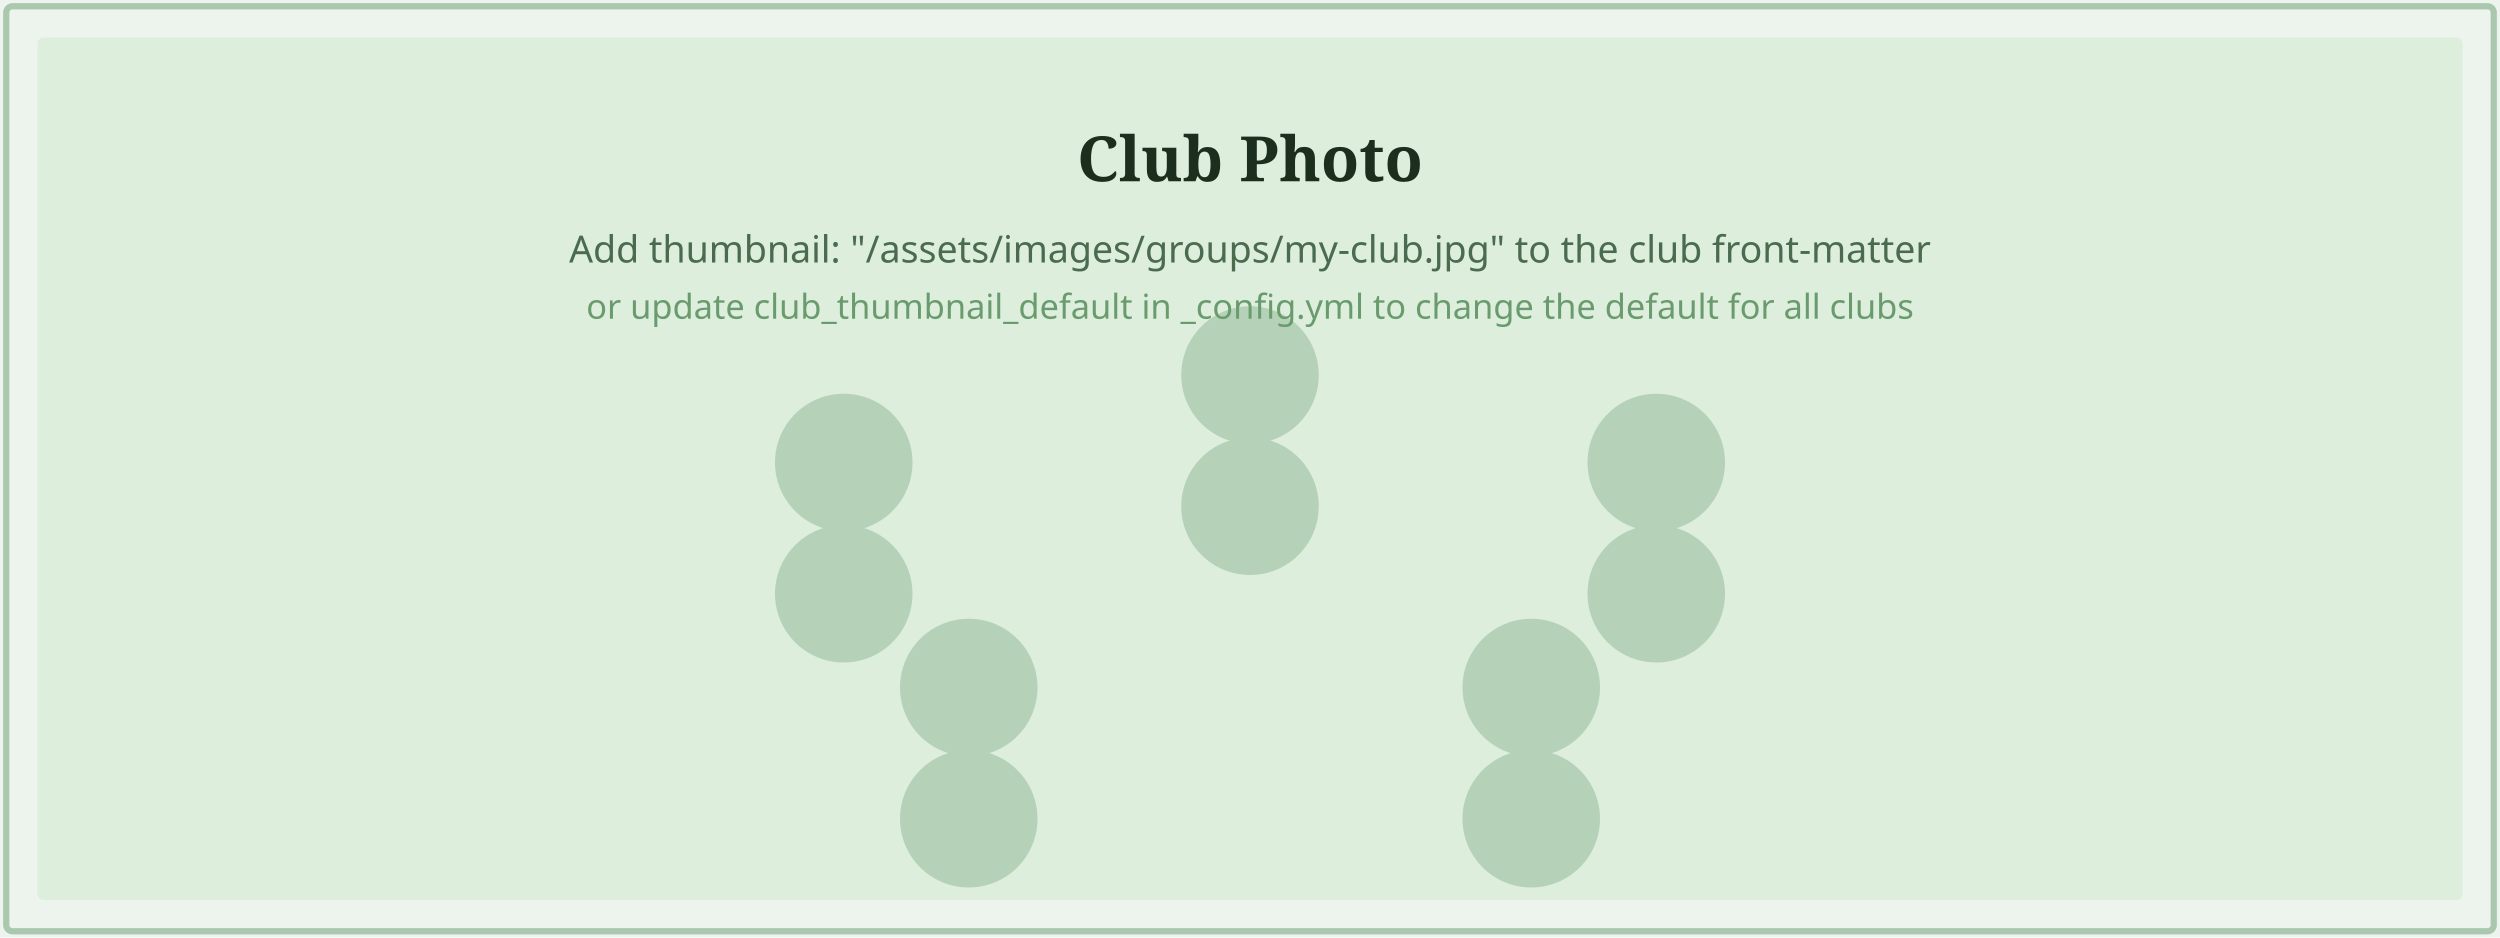
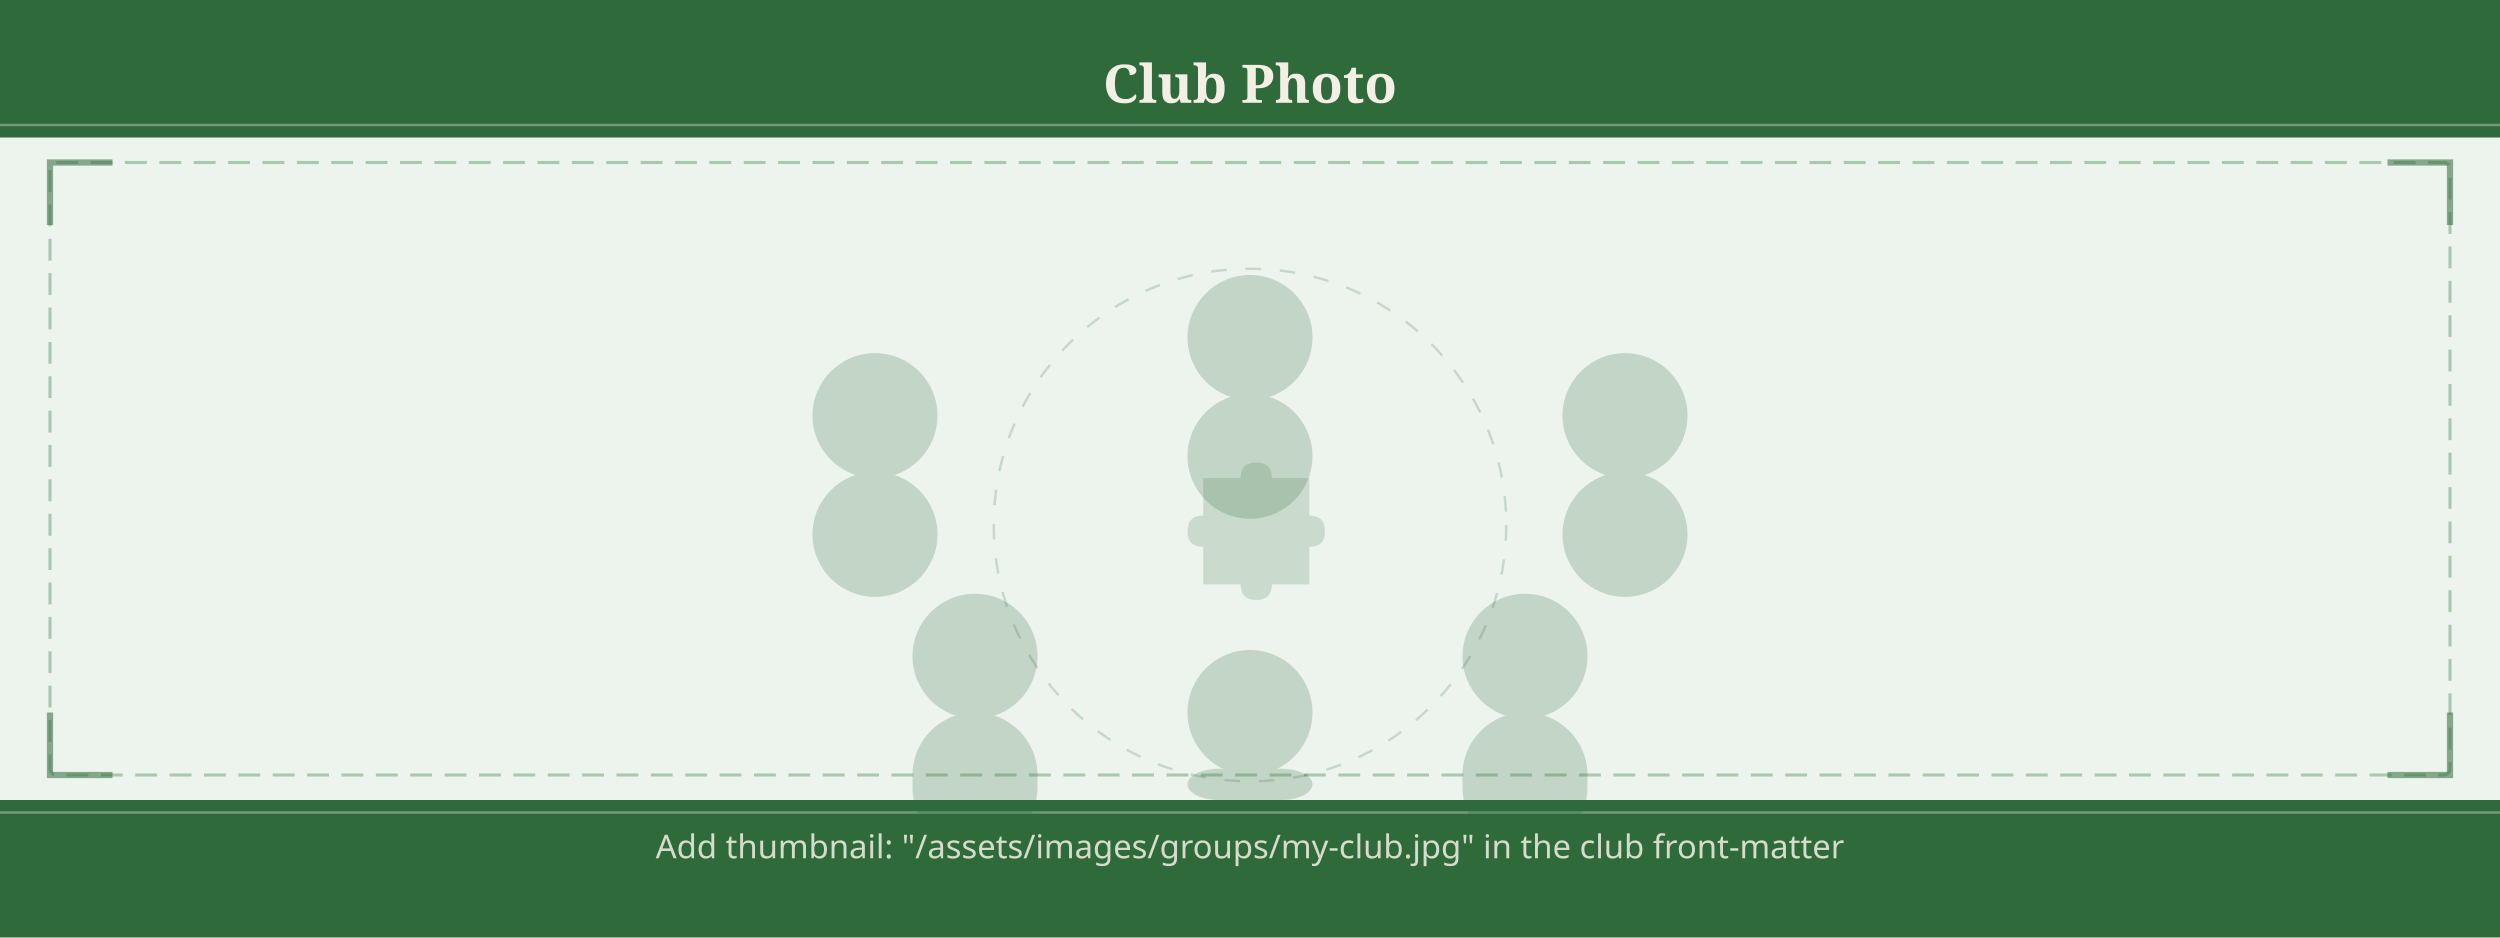
<svg xmlns="http://www.w3.org/2000/svg" viewBox="0 0 800 300" width="800" height="300" role="img" aria-label="Club photo placeholder">
  <rect width="800" height="300" fill="#edf4ee" />
-   <rect x="2" y="2" width="796" height="296" rx="2" fill="none" stroke="#aac8ad" stroke-width="2" />
-   <rect x="12" y="12" width="776" height="276" rx="2" fill="#ddeedd" />
-   <g fill="#3a7d44" opacity="0.25">
-     <ellipse cx="400" cy="120" rx="22" ry="22" />
-     <rect x="378" y="140" width="44" height="44" rx="22" />
-     <ellipse cx="530" cy="148" rx="22" ry="22" />
-     <rect x="508" y="168" width="44" height="44" rx="22" />
-     <ellipse cx="490" cy="220" rx="22" ry="22" />
-     <rect x="468" y="240" width="44" height="44" rx="22" />
-     <ellipse cx="310" cy="220" rx="22" ry="22" />
-     <rect x="288" y="240" width="44" height="44" rx="22" />
-     <ellipse cx="270" cy="148" rx="22" ry="22" />
-     <rect x="248" y="168" width="44" height="44" rx="22" />
+   <rect x="0" y="0" width="800" height="44" fill="#2f6a3a" />
+   <rect x="0" y="256" width="800" height="44" fill="#2f6a3a" />
+   <line x1="0" y1="40" x2="800" y2="40" stroke="#edf4ee" stroke-width="0.8" opacity="0.35" />
+   <line x1="0" y1="260" x2="800" y2="260" stroke="#edf4ee" stroke-width="0.8" opacity="0.35" />
+   <rect x="16" y="52" width="768" height="196" rx="2" fill="none" stroke="#aac8ad" stroke-width="1" stroke-dasharray="7 4" />
+   <g stroke="#2f6a3a" stroke-width="2" fill="none" opacity="0.55">
+     <path d="M16 72 L16 52 L36 52" />
+     <path d="M784 72 L784 52 L764 52" />
+     <path d="M16 228 L16 248 L36 248" />
+     <path d="M784 228 L784 248 L764 248" />
  </g>
-   <text x="400" y="58" font-family="Georgia, serif" font-size="20" font-weight="bold" fill="#1c2e1e" text-anchor="middle">Club Photo</text>
-   <text x="400" y="84" font-family="sans-serif" font-size="12" fill="#4a6b4e" text-anchor="middle">Add  thumbnail: "/assets/images/groups/my-club.jpg"  to the club front-matter</text>
-   <text x="400" y="102" font-family="sans-serif" font-size="11" fill="#6a9b6e" text-anchor="middle">or update club_thumbnail_default in _config.yml to change the default for all clubs</text>
+   <g fill="#2f6a3a" opacity="0.22">
+     <ellipse cx="400" cy="108" rx="20" ry="20" />
+     <rect x="380" y="126" width="40" height="40" rx="20" />
+     <ellipse cx="520" cy="133" rx="20" ry="20" />
+     <rect x="500" y="151" width="40" height="40" rx="20" />
+     <ellipse cx="488" cy="210" rx="20" ry="20" />
+     <rect x="468" y="228" width="40" height="44" rx="20" />
+     <ellipse cx="400" cy="228" rx="20" ry="20" />
+     <rect x="380" y="246" width="40" height="10" rx="10" />
+     <ellipse cx="312" cy="210" rx="20" ry="20" />
+     <rect x="292" y="228" width="40" height="44" rx="20" />
+     <ellipse cx="280" cy="133" rx="20" ry="20" />
+     <rect x="260" y="151" width="40" height="40" rx="20" />
+   </g>
+   <circle cx="400" cy="168" r="82" fill="none" stroke="#2f6a3a" stroke-width="0.8" stroke-dasharray="5 6" opacity="0.2" />
+   <g fill="#2f6a3a" opacity="0.18" transform="translate(385,153)">
+     <path d="M0 0 h12 q0-5 5-5 q5 0 5 5 h12 v12 q5 0 5 5 q0 5-5 5 v12 H22 q0 5-5 5 q-5 0-5-5 H0 v-12 q-5 0-5-5 q0-5 5-5 Z" />
+   </g>
+   <text x="400" y="27" font-family="Georgia, serif" font-size="17" font-weight="bold" fill="#f4efe5" text-anchor="middle" dominant-baseline="middle">Club Photo</text>
+   <text x="400" y="271" font-family="sans-serif" font-size="10.5" fill="#f4efe5" text-anchor="middle" dominant-baseline="middle" opacity="0.85">
+     Add  thumbnail: "/assets/images/groups/my-club.jpg"  in the club front-matter
+   </text>
</svg>
